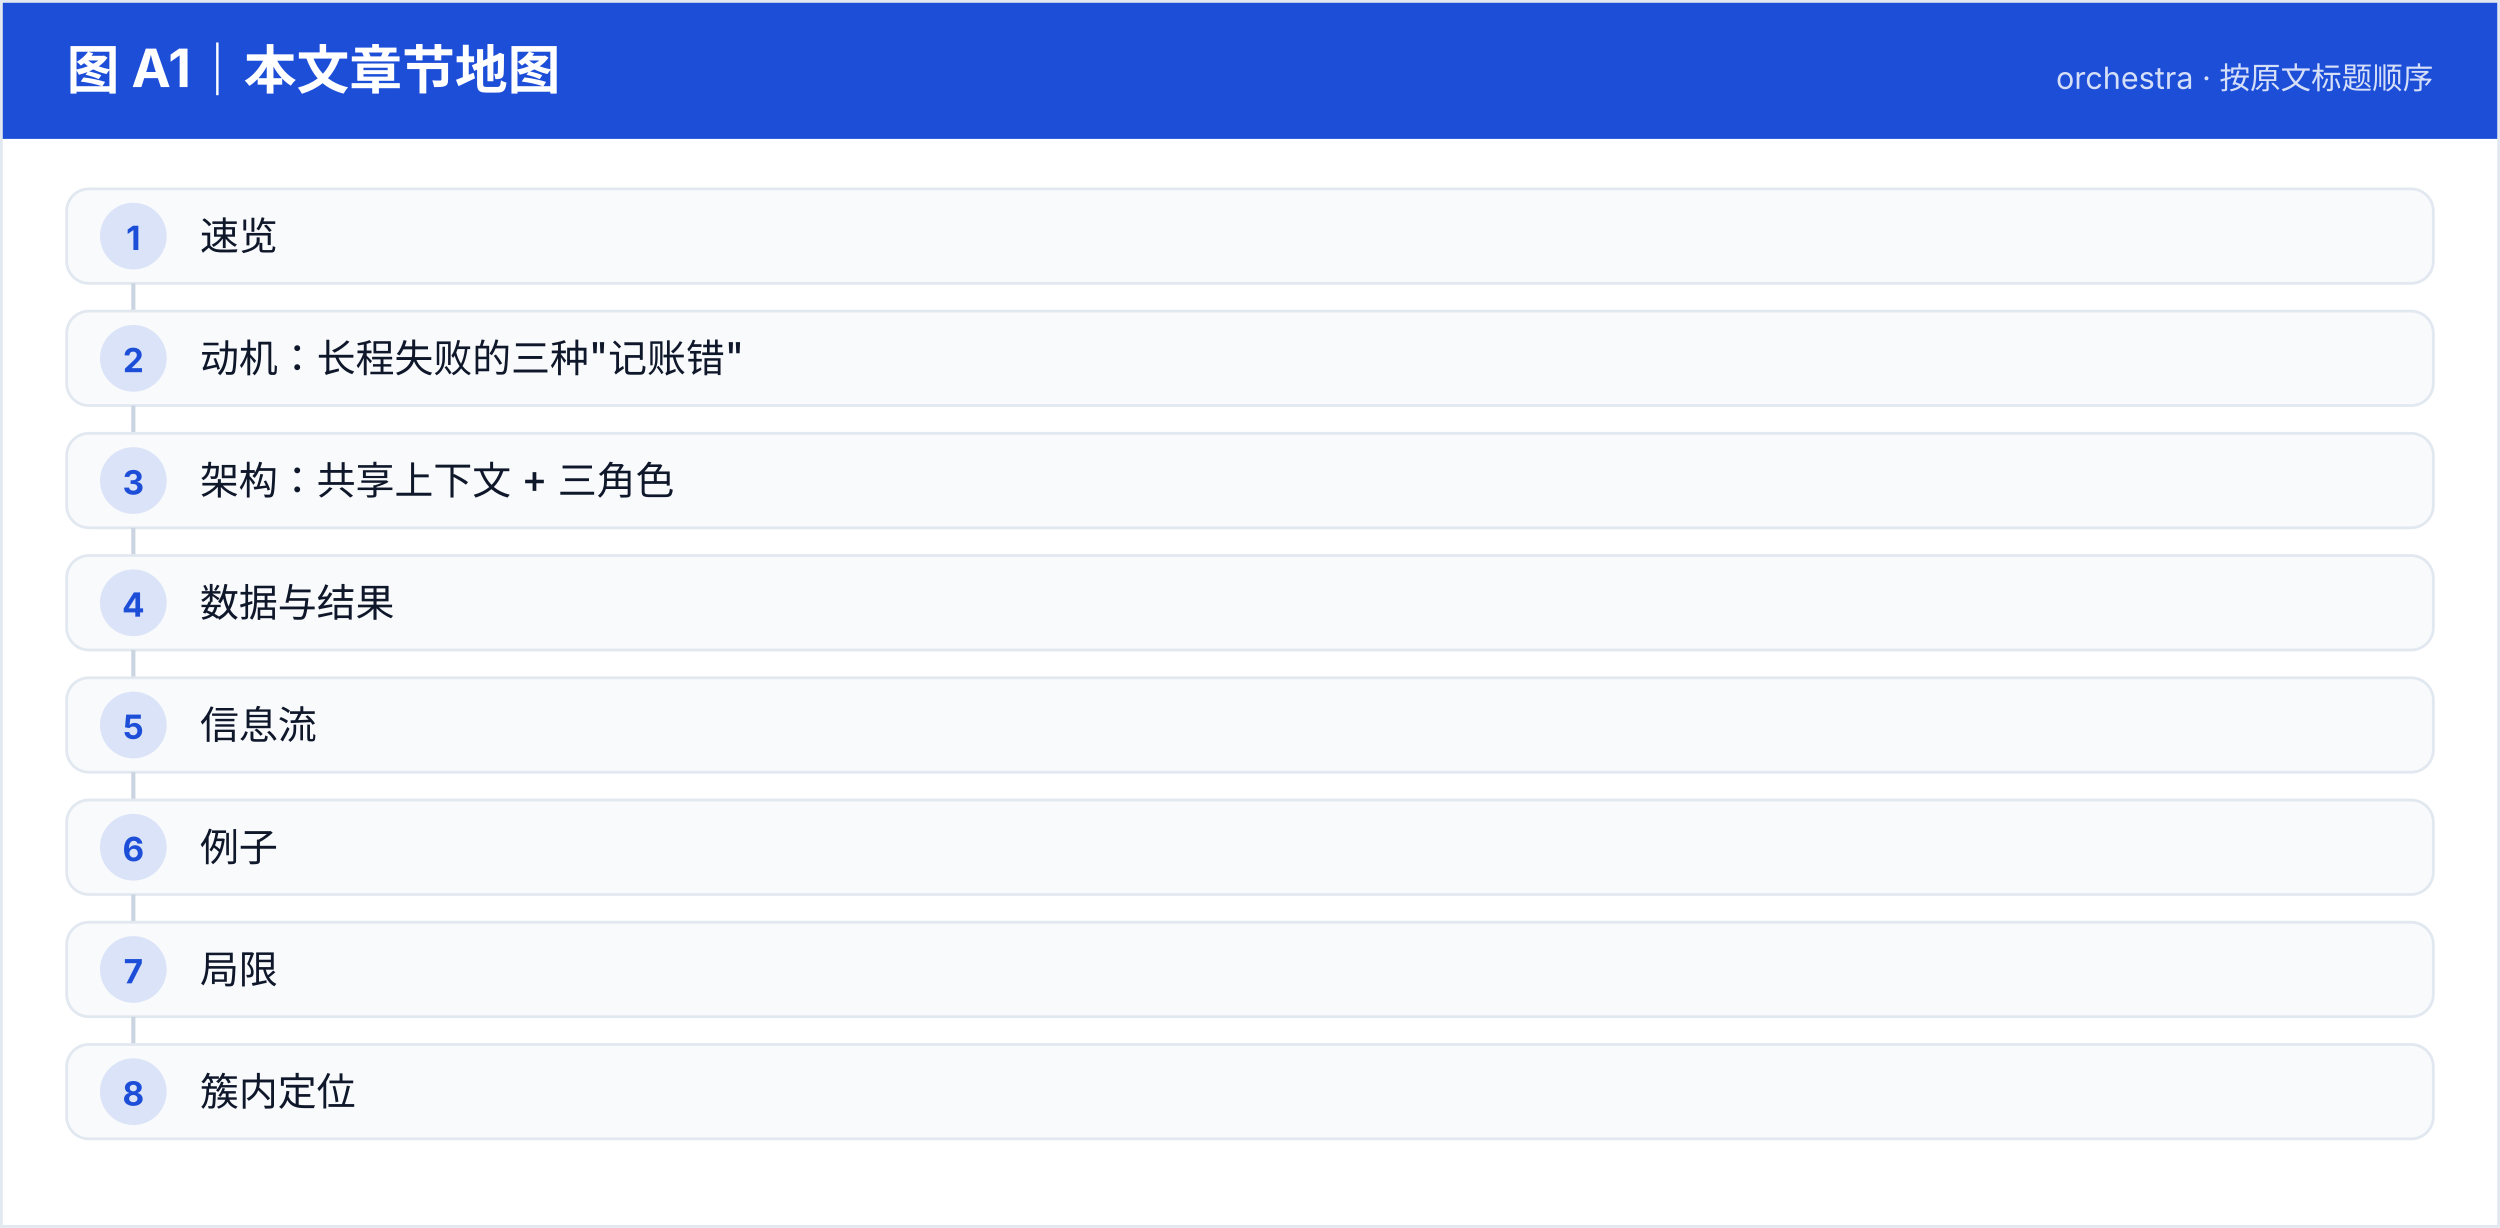
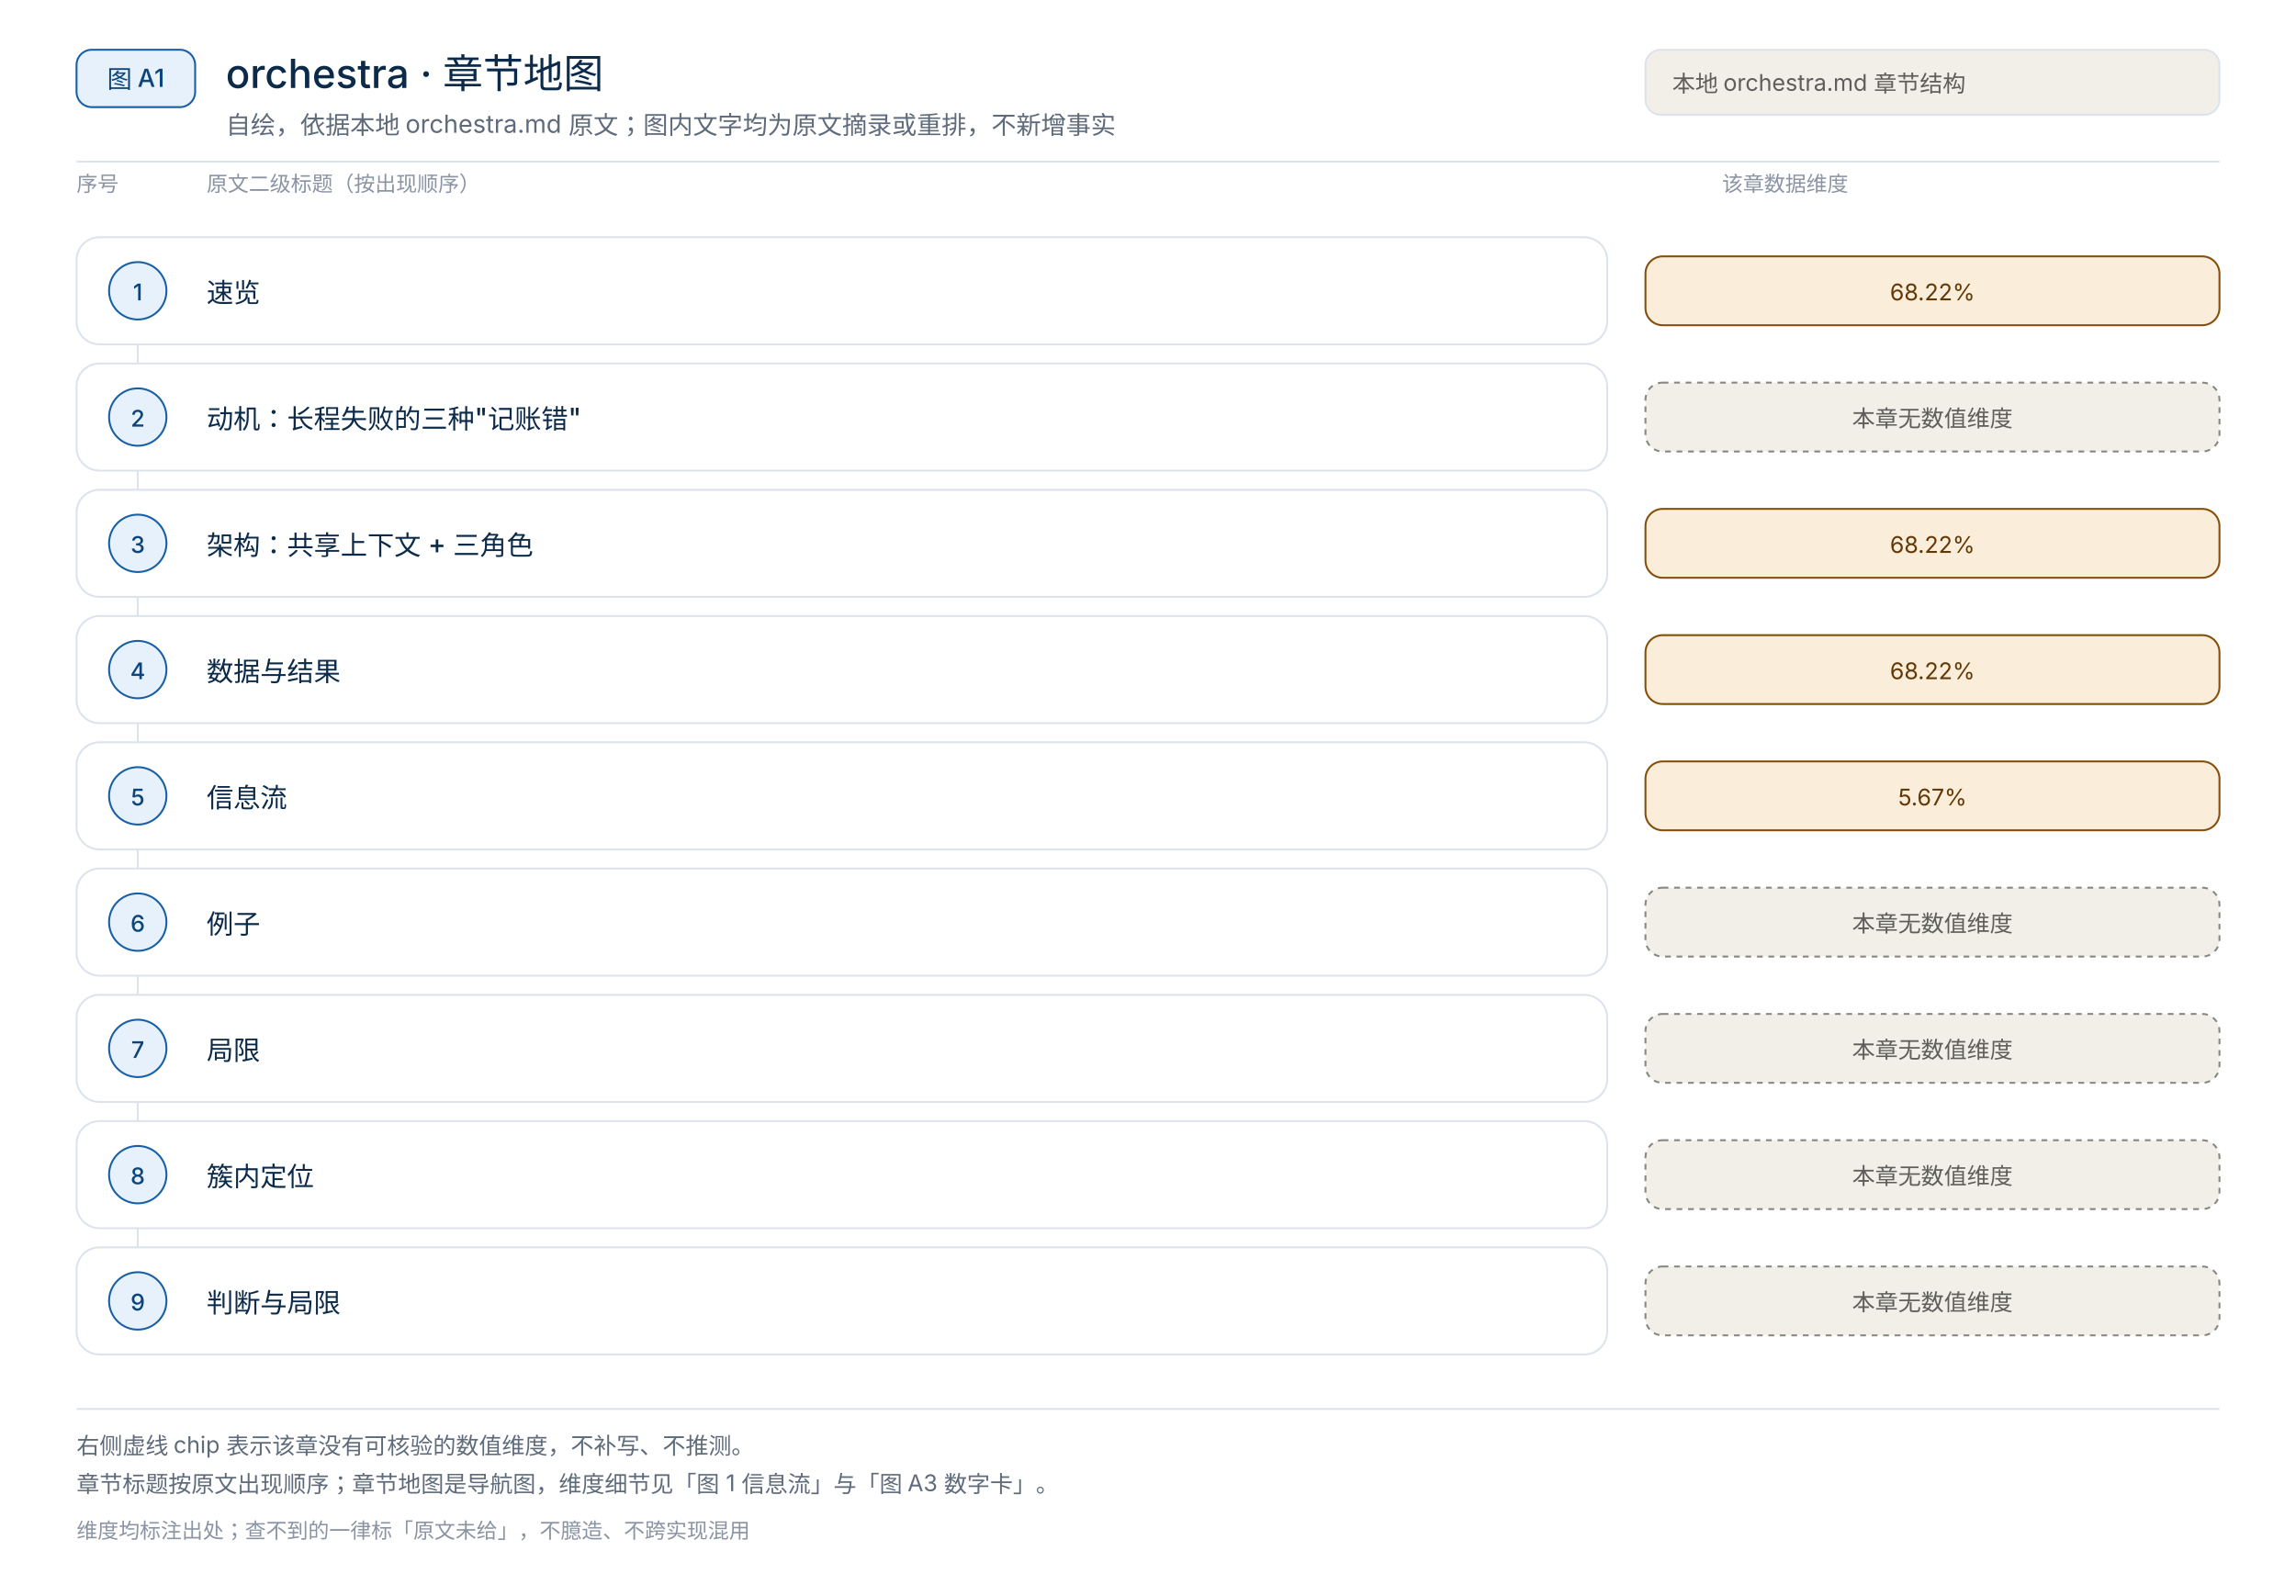
- <svg xmlns="http://www.w3.org/2000/svg" viewBox="0 0 900 442" width="900" height="442" font-family="PingFang SC, -apple-system, BlinkMacSystemFont, Microsoft YaHei, sans-serif">
-   <rect width="900" height="442" fill="#ffffff" />
-   <rect x="0" y="0" width="900" height="50" fill="#1d4ed8" />
-   <text x="24" y="32" font-size="19" fill="#ffffff" font-weight="700" text-anchor="start">图 A1｜本文章节地图</text>
-   <text x="876" y="32" font-size="11" fill="#ffffff" font-weight="400" text-anchor="end" opacity="0.82">orchestra · 按原文标题顺序</text>
-   <rect x="24" y="68" width="852" height="34" rx="8" fill="#f8fafc" stroke="#e2e8f0" />
-   <circle cx="48" cy="85" r="12" fill="#1d4ed8" opacity="0.14" />
-   <text x="48" y="90" font-size="12" fill="#1d4ed8" font-weight="700" text-anchor="middle">1</text>
-   <text x="72" y="90" font-size="14" fill="#0f172a" font-weight="500" text-anchor="start">速览</text>
-   <path d="M48 102 L48 112" stroke="#cbd5e1" stroke-width="1.5" />
-   <rect x="24" y="112" width="852" height="34" rx="8" fill="#f8fafc" stroke="#e2e8f0" />
-   <circle cx="48" cy="129" r="12" fill="#1d4ed8" opacity="0.14" />
-   <text x="48" y="134" font-size="12" fill="#1d4ed8" font-weight="700" text-anchor="middle">2</text>
-   <text x="72" y="134" font-size="14" fill="#0f172a" font-weight="500" text-anchor="start">动机：长程失败的三种"记账错"</text>
-   <path d="M48 146 L48 156" stroke="#cbd5e1" stroke-width="1.5" />
-   <rect x="24" y="156" width="852" height="34" rx="8" fill="#f8fafc" stroke="#e2e8f0" />
-   <circle cx="48" cy="173" r="12" fill="#1d4ed8" opacity="0.14" />
-   <text x="48" y="178" font-size="12" fill="#1d4ed8" font-weight="700" text-anchor="middle">3</text>
-   <text x="72" y="178" font-size="14" fill="#0f172a" font-weight="500" text-anchor="start">架构：共享上下文 + 三角色</text>
-   <path d="M48 190 L48 200" stroke="#cbd5e1" stroke-width="1.5" />
-   <rect x="24" y="200" width="852" height="34" rx="8" fill="#f8fafc" stroke="#e2e8f0" />
-   <circle cx="48" cy="217" r="12" fill="#1d4ed8" opacity="0.14" />
-   <text x="48" y="222" font-size="12" fill="#1d4ed8" font-weight="700" text-anchor="middle">4</text>
-   <text x="72" y="222" font-size="14" fill="#0f172a" font-weight="500" text-anchor="start">数据与结果</text>
-   <path d="M48 234 L48 244" stroke="#cbd5e1" stroke-width="1.5" />
-   <rect x="24" y="244" width="852" height="34" rx="8" fill="#f8fafc" stroke="#e2e8f0" />
-   <circle cx="48" cy="261" r="12" fill="#1d4ed8" opacity="0.14" />
-   <text x="48" y="266" font-size="12" fill="#1d4ed8" font-weight="700" text-anchor="middle">5</text>
-   <text x="72" y="266" font-size="14" fill="#0f172a" font-weight="500" text-anchor="start">信息流</text>
-   <path d="M48 278 L48 288" stroke="#cbd5e1" stroke-width="1.5" />
-   <rect x="24" y="288" width="852" height="34" rx="8" fill="#f8fafc" stroke="#e2e8f0" />
-   <circle cx="48" cy="305" r="12" fill="#1d4ed8" opacity="0.14" />
-   <text x="48" y="310" font-size="12" fill="#1d4ed8" font-weight="700" text-anchor="middle">6</text>
-   <text x="72" y="310" font-size="14" fill="#0f172a" font-weight="500" text-anchor="start">例子</text>
-   <path d="M48 322 L48 332" stroke="#cbd5e1" stroke-width="1.5" />
-   <rect x="24" y="332" width="852" height="34" rx="8" fill="#f8fafc" stroke="#e2e8f0" />
-   <circle cx="48" cy="349" r="12" fill="#1d4ed8" opacity="0.14" />
-   <text x="48" y="354" font-size="12" fill="#1d4ed8" font-weight="700" text-anchor="middle">7</text>
-   <text x="72" y="354" font-size="14" fill="#0f172a" font-weight="500" text-anchor="start">局限</text>
-   <path d="M48 366 L48 376" stroke="#cbd5e1" stroke-width="1.5" />
-   <rect x="24" y="376" width="852" height="34" rx="8" fill="#f8fafc" stroke="#e2e8f0" />
-   <circle cx="48" cy="393" r="12" fill="#1d4ed8" opacity="0.14" />
-   <text x="48" y="398" font-size="12" fill="#1d4ed8" font-weight="700" text-anchor="middle">8</text>
-   <text x="72" y="398" font-size="14" fill="#0f172a" font-weight="500" text-anchor="start">簇内定位</text>
-   <rect x="0.5" y="0.5" width="899" height="441" fill="none" stroke="#e2e8f0" />
+ <svg xmlns="http://www.w3.org/2000/svg" width="1200" height="834" viewBox="0 0 1200 834" role="img">
+   <defs>
+     <marker id="arrow" viewBox="0 0 10 10" refX="8" refY="5" markerWidth="6" markerHeight="6" orient="auto-start-reverse">
+       <path d="M2 1L8 5L2 9" fill="none" stroke="#185FA5" stroke-width="1.6" stroke-linecap="round" stroke-linejoin="round" />
+     </marker>
+   </defs>
+   <rect x="0" y="0" width="1200" height="834" rx="0" fill="#FFFFFF" stroke="#FFFFFF" stroke-width="1" />
+   <text x="118" y="46" font-family="-apple-system,BlinkMacSystemFont,'PingFang SC','Microsoft YaHei',sans-serif" font-size="21" font-weight="500" fill="#0C2B4A" text-anchor="start">orchestra · 章节地图</text>
+   <text x="118" y="70" font-family="-apple-system,BlinkMacSystemFont,'PingFang SC','Microsoft YaHei',sans-serif" font-size="13" font-weight="400" fill="#5F6B7A" text-anchor="start">自绘，依据本地 orchestra.md 原文；图内文字均为原文摘录或重排，不新增事实</text>
+   <rect x="40" y="84" width="1120" height="1" rx="0" fill="#DDE3EC" stroke="#DDE3EC" stroke-width="0" />
+   <rect x="860" y="26" width="300" height="34" rx="8" fill="#F1EFE8" stroke="#DDE3EC" stroke-width="1" />
+   <text x="874" y="48" font-family="-apple-system,BlinkMacSystemFont,'PingFang SC','Microsoft YaHei',sans-serif" font-size="12" font-weight="400" fill="#5F5E5A" text-anchor="start">本地 orchestra.md 章节结构</text>
+   <rect x="40" y="26" width="62" height="30" rx="8" fill="#E6F1FB" stroke="#185FA5" stroke-width="1" />
+   <text x="71" y="46" font-family="-apple-system,BlinkMacSystemFont,'PingFang SC','Microsoft YaHei',sans-serif" font-size="13" font-weight="500" fill="#0C447C" text-anchor="middle">图 A1</text>
+   <text x="40" y="100" font-family="-apple-system,BlinkMacSystemFont,'PingFang SC','Microsoft YaHei',sans-serif" font-size="11" font-weight="400" fill="#8A94A3" text-anchor="start">序号</text>
+   <text x="108" y="100" font-family="-apple-system,BlinkMacSystemFont,'PingFang SC','Microsoft YaHei',sans-serif" font-size="11" font-weight="400" fill="#8A94A3" text-anchor="start">原文二级标题（按出现顺序）</text>
+   <text x="900" y="100" font-family="-apple-system,BlinkMacSystemFont,'PingFang SC','Microsoft YaHei',sans-serif" font-size="11" font-weight="400" fill="#8A94A3" text-anchor="start">该章数据维度</text>
+   <rect x="40" y="124" width="800" height="56" rx="12" fill="#FFFFFF" stroke="#DDE3EC" stroke-width="1" />
+   <circle cx="72" cy="152" r="15" fill="#E6F1FB" stroke="#185FA5" stroke-width="1" />
+   <text x="72" y="157" font-family="-apple-system,BlinkMacSystemFont,'PingFang SC','Microsoft YaHei',sans-serif" font-size="12" font-weight="500" fill="#0C447C" text-anchor="middle">1</text>
+   <text x="108" y="158" font-family="-apple-system,BlinkMacSystemFont,'PingFang SC','Microsoft YaHei',sans-serif" font-size="14" font-weight="500" fill="#0C2B4A" text-anchor="start">速览</text>
+   <rect x="860" y="134" width="300" height="36" rx="9" fill="#FAEEDA" stroke="#854F0B" stroke-width="1" />
+   <text x="1010" y="157" font-family="-apple-system,BlinkMacSystemFont,'PingFang SC','Microsoft YaHei',sans-serif" font-size="12" font-weight="400" fill="#633806" text-anchor="middle">68.22%</text>
+   <path d="M72 180 L72 190" fill="none" stroke="#DDE3EC" stroke-width="1" />
+   <rect x="40" y="190" width="800" height="56" rx="12" fill="#FFFFFF" stroke="#DDE3EC" stroke-width="1" />
+   <circle cx="72" cy="218" r="15" fill="#E6F1FB" stroke="#185FA5" stroke-width="1" />
+   <text x="72" y="223" font-family="-apple-system,BlinkMacSystemFont,'PingFang SC','Microsoft YaHei',sans-serif" font-size="12" font-weight="500" fill="#0C447C" text-anchor="middle">2</text>
+   <text x="108" y="224" font-family="-apple-system,BlinkMacSystemFont,'PingFang SC','Microsoft YaHei',sans-serif" font-size="14" font-weight="500" fill="#0C2B4A" text-anchor="start">动机：长程失败的三种"记账错"</text>
+   <rect x="860" y="200" width="300" height="36" rx="9" fill="#F1EFE8" stroke="#888780" stroke-width="1" stroke-dasharray="3 3" />
+   <text x="1010" y="223" font-family="-apple-system,BlinkMacSystemFont,'PingFang SC','Microsoft YaHei',sans-serif" font-size="12" font-weight="400" fill="#5F5E5A" text-anchor="middle">本章无数值维度</text>
+   <path d="M72 246 L72 256" fill="none" stroke="#DDE3EC" stroke-width="1" />
+   <rect x="40" y="256" width="800" height="56" rx="12" fill="#FFFFFF" stroke="#DDE3EC" stroke-width="1" />
+   <circle cx="72" cy="284" r="15" fill="#E6F1FB" stroke="#185FA5" stroke-width="1" />
+   <text x="72" y="289" font-family="-apple-system,BlinkMacSystemFont,'PingFang SC','Microsoft YaHei',sans-serif" font-size="12" font-weight="500" fill="#0C447C" text-anchor="middle">3</text>
+   <text x="108" y="290" font-family="-apple-system,BlinkMacSystemFont,'PingFang SC','Microsoft YaHei',sans-serif" font-size="14" font-weight="500" fill="#0C2B4A" text-anchor="start">架构：共享上下文 + 三角色</text>
+   <rect x="860" y="266" width="300" height="36" rx="9" fill="#FAEEDA" stroke="#854F0B" stroke-width="1" />
+   <text x="1010" y="289" font-family="-apple-system,BlinkMacSystemFont,'PingFang SC','Microsoft YaHei',sans-serif" font-size="12" font-weight="400" fill="#633806" text-anchor="middle">68.22%</text>
+   <path d="M72 312 L72 322" fill="none" stroke="#DDE3EC" stroke-width="1" />
+   <rect x="40" y="322" width="800" height="56" rx="12" fill="#FFFFFF" stroke="#DDE3EC" stroke-width="1" />
+   <circle cx="72" cy="350" r="15" fill="#E6F1FB" stroke="#185FA5" stroke-width="1" />
+   <text x="72" y="355" font-family="-apple-system,BlinkMacSystemFont,'PingFang SC','Microsoft YaHei',sans-serif" font-size="12" font-weight="500" fill="#0C447C" text-anchor="middle">4</text>
+   <text x="108" y="356" font-family="-apple-system,BlinkMacSystemFont,'PingFang SC','Microsoft YaHei',sans-serif" font-size="14" font-weight="500" fill="#0C2B4A" text-anchor="start">数据与结果</text>
+   <rect x="860" y="332" width="300" height="36" rx="9" fill="#FAEEDA" stroke="#854F0B" stroke-width="1" />
+   <text x="1010" y="355" font-family="-apple-system,BlinkMacSystemFont,'PingFang SC','Microsoft YaHei',sans-serif" font-size="12" font-weight="400" fill="#633806" text-anchor="middle">68.22%</text>
+   <path d="M72 378 L72 388" fill="none" stroke="#DDE3EC" stroke-width="1" />
+   <rect x="40" y="388" width="800" height="56" rx="12" fill="#FFFFFF" stroke="#DDE3EC" stroke-width="1" />
+   <circle cx="72" cy="416" r="15" fill="#E6F1FB" stroke="#185FA5" stroke-width="1" />
+   <text x="72" y="421" font-family="-apple-system,BlinkMacSystemFont,'PingFang SC','Microsoft YaHei',sans-serif" font-size="12" font-weight="500" fill="#0C447C" text-anchor="middle">5</text>
+   <text x="108" y="422" font-family="-apple-system,BlinkMacSystemFont,'PingFang SC','Microsoft YaHei',sans-serif" font-size="14" font-weight="500" fill="#0C2B4A" text-anchor="start">信息流</text>
+   <rect x="860" y="398" width="300" height="36" rx="9" fill="#FAEEDA" stroke="#854F0B" stroke-width="1" />
+   <text x="1010" y="421" font-family="-apple-system,BlinkMacSystemFont,'PingFang SC','Microsoft YaHei',sans-serif" font-size="12" font-weight="400" fill="#633806" text-anchor="middle">5.67%</text>
+   <path d="M72 444 L72 454" fill="none" stroke="#DDE3EC" stroke-width="1" />
+   <rect x="40" y="454" width="800" height="56" rx="12" fill="#FFFFFF" stroke="#DDE3EC" stroke-width="1" />
+   <circle cx="72" cy="482" r="15" fill="#E6F1FB" stroke="#185FA5" stroke-width="1" />
+   <text x="72" y="487" font-family="-apple-system,BlinkMacSystemFont,'PingFang SC','Microsoft YaHei',sans-serif" font-size="12" font-weight="500" fill="#0C447C" text-anchor="middle">6</text>
+   <text x="108" y="488" font-family="-apple-system,BlinkMacSystemFont,'PingFang SC','Microsoft YaHei',sans-serif" font-size="14" font-weight="500" fill="#0C2B4A" text-anchor="start">例子</text>
+   <rect x="860" y="464" width="300" height="36" rx="9" fill="#F1EFE8" stroke="#888780" stroke-width="1" stroke-dasharray="3 3" />
+   <text x="1010" y="487" font-family="-apple-system,BlinkMacSystemFont,'PingFang SC','Microsoft YaHei',sans-serif" font-size="12" font-weight="400" fill="#5F5E5A" text-anchor="middle">本章无数值维度</text>
+   <path d="M72 510 L72 520" fill="none" stroke="#DDE3EC" stroke-width="1" />
+   <rect x="40" y="520" width="800" height="56" rx="12" fill="#FFFFFF" stroke="#DDE3EC" stroke-width="1" />
+   <circle cx="72" cy="548" r="15" fill="#E6F1FB" stroke="#185FA5" stroke-width="1" />
+   <text x="72" y="553" font-family="-apple-system,BlinkMacSystemFont,'PingFang SC','Microsoft YaHei',sans-serif" font-size="12" font-weight="500" fill="#0C447C" text-anchor="middle">7</text>
+   <text x="108" y="554" font-family="-apple-system,BlinkMacSystemFont,'PingFang SC','Microsoft YaHei',sans-serif" font-size="14" font-weight="500" fill="#0C2B4A" text-anchor="start">局限</text>
+   <rect x="860" y="530" width="300" height="36" rx="9" fill="#F1EFE8" stroke="#888780" stroke-width="1" stroke-dasharray="3 3" />
+   <text x="1010" y="553" font-family="-apple-system,BlinkMacSystemFont,'PingFang SC','Microsoft YaHei',sans-serif" font-size="12" font-weight="400" fill="#5F5E5A" text-anchor="middle">本章无数值维度</text>
+   <path d="M72 576 L72 586" fill="none" stroke="#DDE3EC" stroke-width="1" />
+   <rect x="40" y="586" width="800" height="56" rx="12" fill="#FFFFFF" stroke="#DDE3EC" stroke-width="1" />
+   <circle cx="72" cy="614" r="15" fill="#E6F1FB" stroke="#185FA5" stroke-width="1" />
+   <text x="72" y="619" font-family="-apple-system,BlinkMacSystemFont,'PingFang SC','Microsoft YaHei',sans-serif" font-size="12" font-weight="500" fill="#0C447C" text-anchor="middle">8</text>
+   <text x="108" y="620" font-family="-apple-system,BlinkMacSystemFont,'PingFang SC','Microsoft YaHei',sans-serif" font-size="14" font-weight="500" fill="#0C2B4A" text-anchor="start">簇内定位</text>
+   <rect x="860" y="596" width="300" height="36" rx="9" fill="#F1EFE8" stroke="#888780" stroke-width="1" stroke-dasharray="3 3" />
+   <text x="1010" y="619" font-family="-apple-system,BlinkMacSystemFont,'PingFang SC','Microsoft YaHei',sans-serif" font-size="12" font-weight="400" fill="#5F5E5A" text-anchor="middle">本章无数值维度</text>
+   <path d="M72 642 L72 652" fill="none" stroke="#DDE3EC" stroke-width="1" />
+   <rect x="40" y="652" width="800" height="56" rx="12" fill="#FFFFFF" stroke="#DDE3EC" stroke-width="1" />
+   <circle cx="72" cy="680" r="15" fill="#E6F1FB" stroke="#185FA5" stroke-width="1" />
+   <text x="72" y="685" font-family="-apple-system,BlinkMacSystemFont,'PingFang SC','Microsoft YaHei',sans-serif" font-size="12" font-weight="500" fill="#0C447C" text-anchor="middle">9</text>
+   <text x="108" y="686" font-family="-apple-system,BlinkMacSystemFont,'PingFang SC','Microsoft YaHei',sans-serif" font-size="14" font-weight="500" fill="#0C2B4A" text-anchor="start">判断与局限</text>
+   <rect x="860" y="662" width="300" height="36" rx="9" fill="#F1EFE8" stroke="#888780" stroke-width="1" stroke-dasharray="3 3" />
+   <text x="1010" y="685" font-family="-apple-system,BlinkMacSystemFont,'PingFang SC','Microsoft YaHei',sans-serif" font-size="12" font-weight="400" fill="#5F5E5A" text-anchor="middle">本章无数值维度</text>
+   <rect x="40" y="736" width="1120" height="1" rx="0" fill="#DDE3EC" stroke="#DDE3EC" stroke-width="0" />
+   <text x="40" y="760" font-family="-apple-system,BlinkMacSystemFont,'PingFang SC','Microsoft YaHei',sans-serif" font-size="12" font-weight="400" fill="#5F6B7A" text-anchor="start">右侧虚线 chip 表示该章没有可核验的数值维度，不补写、不推测。</text>
+   <text x="40" y="780" font-family="-apple-system,BlinkMacSystemFont,'PingFang SC','Microsoft YaHei',sans-serif" font-size="12" font-weight="400" fill="#5F6B7A" text-anchor="start">章节标题按原文出现顺序；章节地图是导航图，维度细节见「图 1 信息流」与「图 A3 数字卡」。</text>
+   <text x="40" y="804" font-family="-apple-system,BlinkMacSystemFont,'PingFang SC','Microsoft YaHei',sans-serif" font-size="11" font-weight="400" fill="#8A94A3" text-anchor="start">维度均标注出处；查不到的一律标「原文未给」，不臆造、不跨实现混用</text>
</svg>
